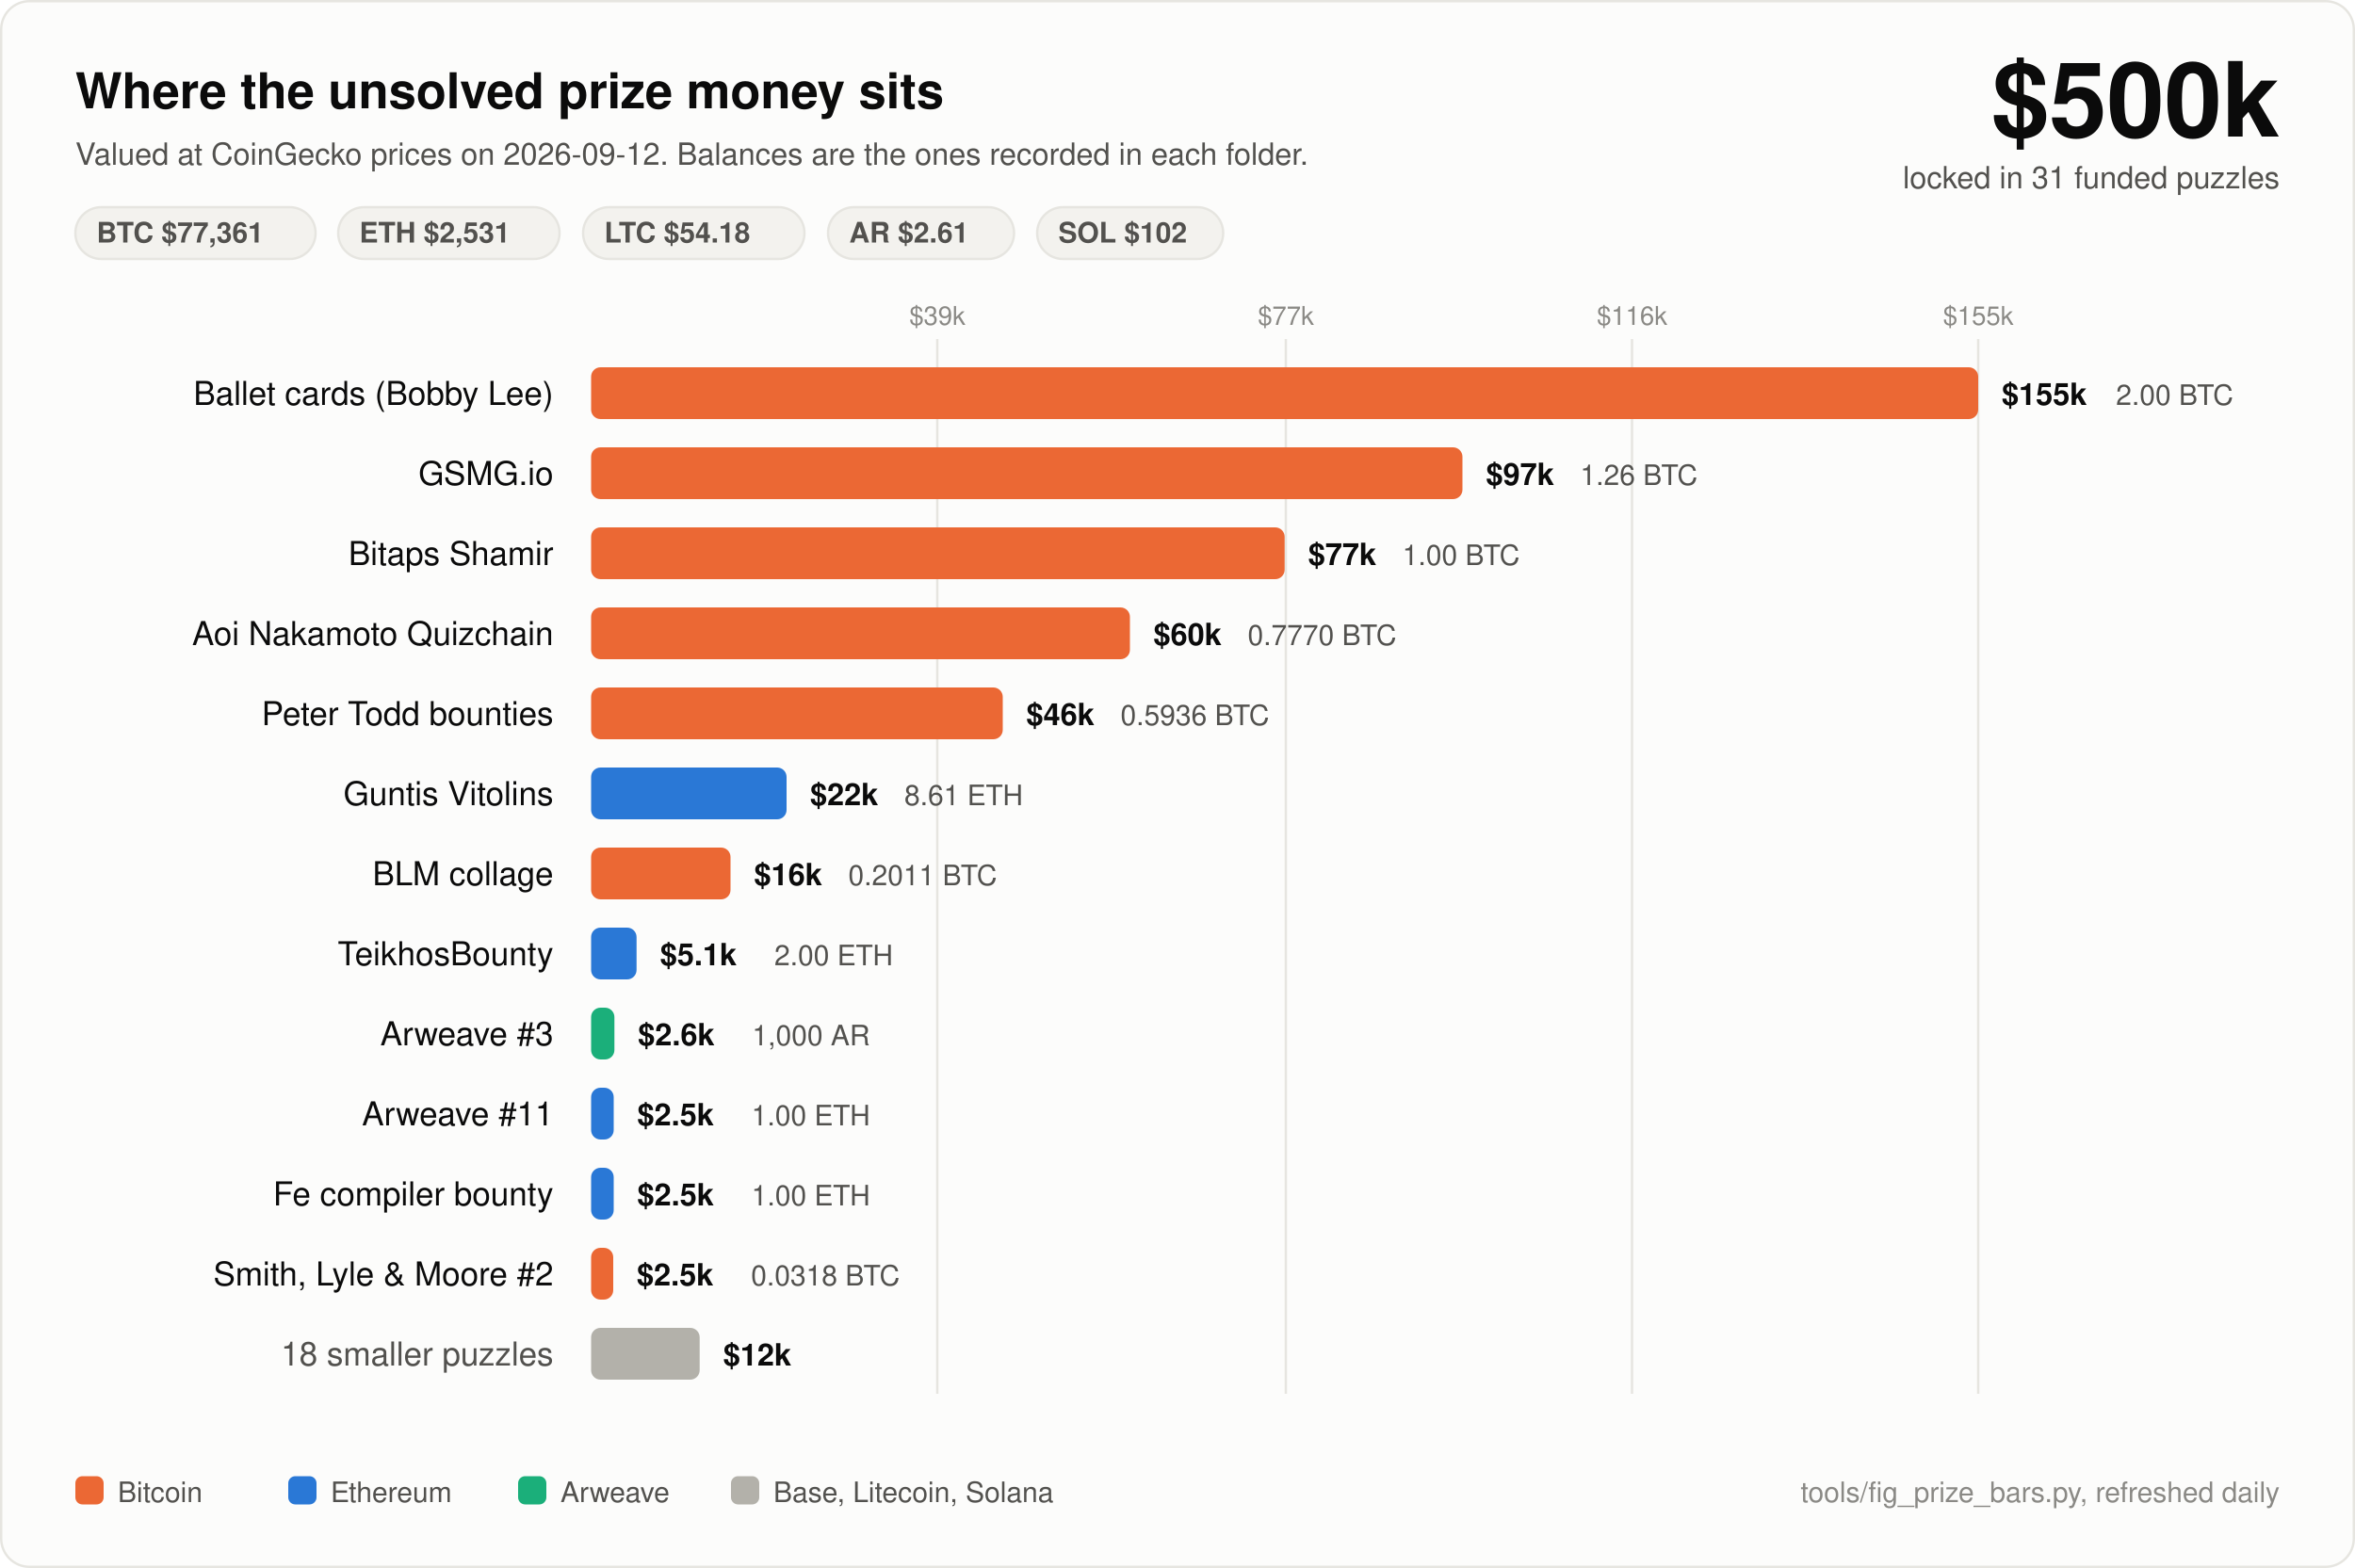
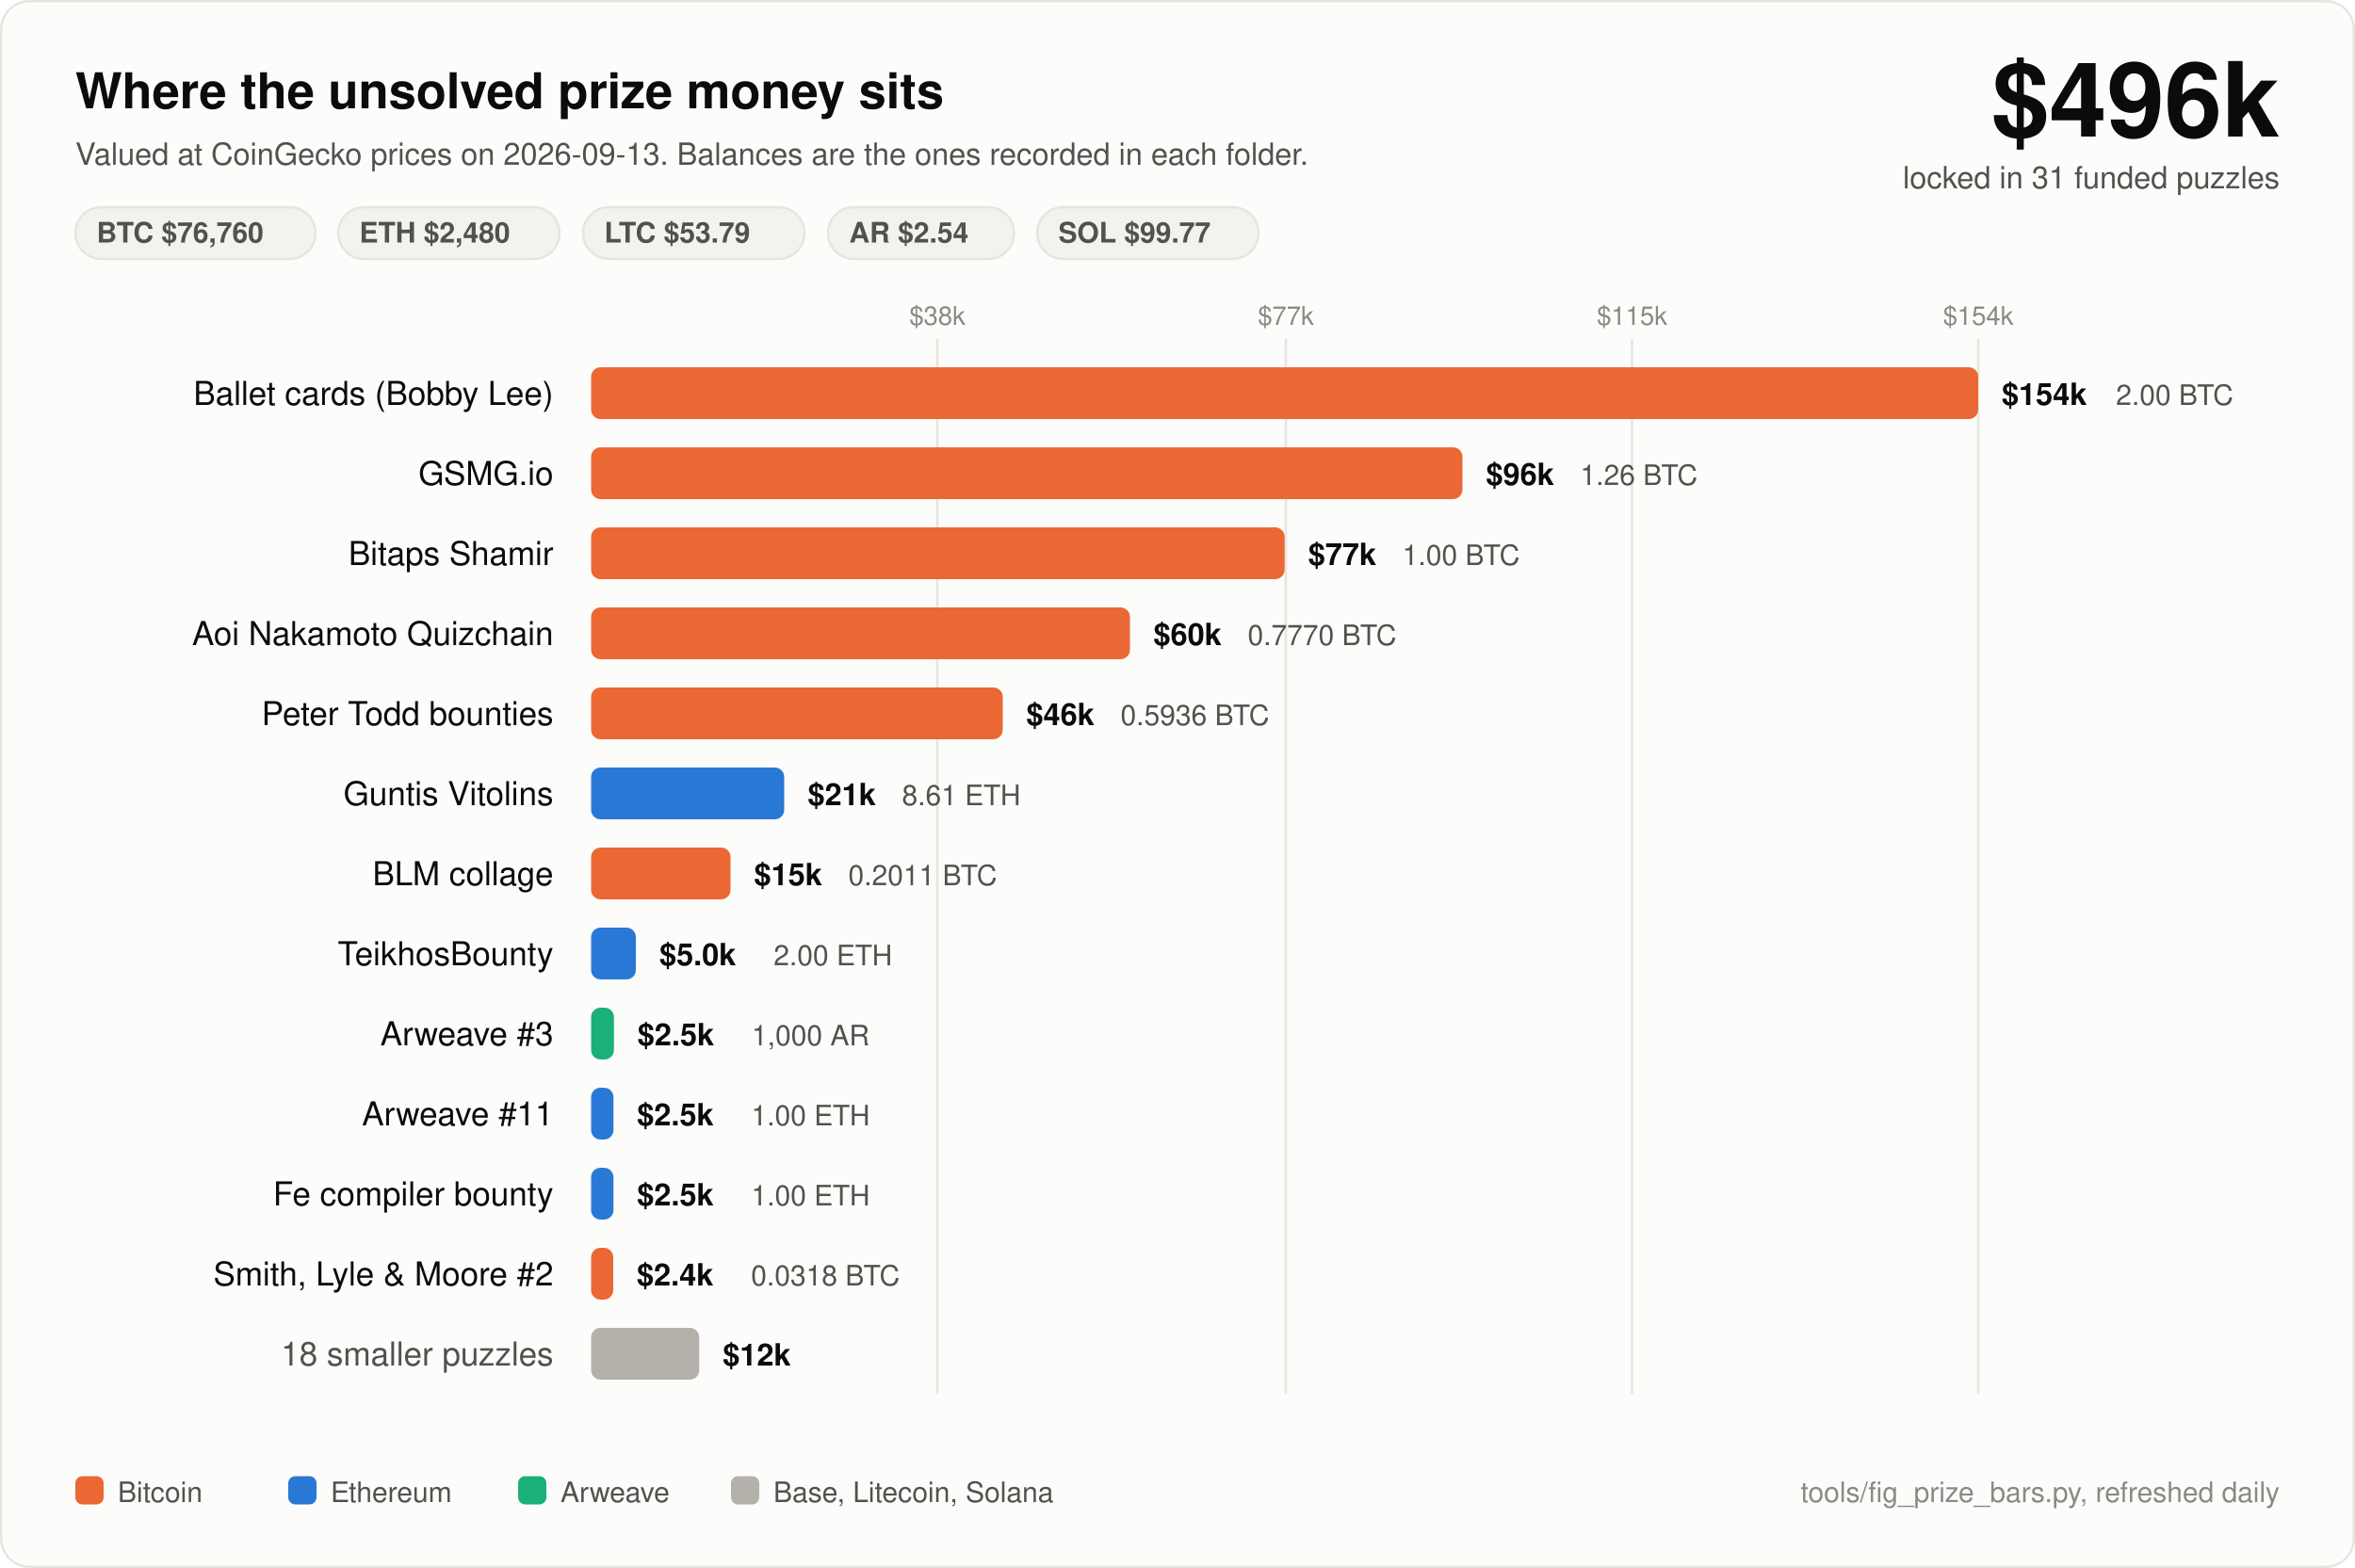
<svg xmlns="http://www.w3.org/2000/svg" width="1000" height="666" viewBox="0 0 1000 666" font-family="ui-sans-serif, -apple-system, Segoe UI, Helvetica, Arial, sans-serif">
  <rect x="0.5" y="0.5" width="999" height="665" rx="12" fill="#fcfcfb" stroke="#e6e5e0" />
  <text x="32" y="46" fill="#0b0b0b" font-size="21" font-weight="700">Where the unsolved prize money sits</text>
-   <text x="32" y="70" fill="#52514e" font-size="13">Valued at CoinGecko prices on 2026-09-12. Balances are the ones recorded in each folder.</text>
-   <text x="968" y="58" fill="#0b0b0b" font-size="44" font-weight="700" text-anchor="end">$500k</text>
+   <text x="32" y="70" fill="#52514e" font-size="13">Valued at CoinGecko prices on 2026-09-13. Balances are the ones recorded in each folder.</text>
+   <text x="968" y="58" fill="#0b0b0b" font-size="44" font-weight="700" text-anchor="end">$496k</text>
  <text x="968" y="80" fill="#52514e" font-size="13" text-anchor="end">locked in 31 funded puzzles</text>
  <rect x="32" y="88" width="102" height="22" rx="11" fill="#f3f2ee" stroke="#e6e5e0" />
-   <text x="41" y="103" fill="#52514e" font-size="12" font-weight="600">BTC $77,361</text>
+   <text x="41" y="103" fill="#52514e" font-size="12" font-weight="600">BTC $76,760</text>
  <rect x="143.6" y="88" width="94" height="22" rx="11" fill="#f3f2ee" stroke="#e6e5e0" />
-   <text x="152.6" y="103" fill="#52514e" font-size="12" font-weight="600">ETH $2,531</text>
+   <text x="152.6" y="103" fill="#52514e" font-size="12" font-weight="600">ETH $2,480</text>
  <rect x="247.6" y="88" width="94" height="22" rx="11" fill="#f3f2ee" stroke="#e6e5e0" />
-   <text x="256.6" y="103" fill="#52514e" font-size="12" font-weight="600">LTC $54.18</text>
+   <text x="256.6" y="103" fill="#52514e" font-size="12" font-weight="600">LTC $53.79</text>
  <rect x="351.6" y="88" width="79" height="22" rx="11" fill="#f3f2ee" stroke="#e6e5e0" />
-   <text x="360.6" y="103" fill="#52514e" font-size="12" font-weight="600">AR $2.61</text>
-   <rect x="440.4" y="88" width="79" height="22" rx="11" fill="#f3f2ee" stroke="#e6e5e0" />
-   <text x="449.4" y="103" fill="#52514e" font-size="12" font-weight="600">SOL $102</text>
+   <text x="360.6" y="103" fill="#52514e" font-size="12" font-weight="600">AR $2.54</text>
+   <rect x="440.4" y="88" width="94" height="22" rx="11" fill="#f3f2ee" stroke="#e6e5e0" />
+   <text x="449.4" y="103" fill="#52514e" font-size="12" font-weight="600">SOL $99.77</text>
  <line x1="398" y1="144" x2="398" y2="592" stroke="#e6e5e0" stroke-width="1" />
-   <text x="398" y="138" fill="#8a8985" font-size="11" text-anchor="middle">$39k</text>
+   <text x="398" y="138" fill="#8a8985" font-size="11" text-anchor="middle">$38k</text>
  <line x1="546" y1="144" x2="546" y2="592" stroke="#e6e5e0" stroke-width="1" />
  <text x="546" y="138" fill="#8a8985" font-size="11" text-anchor="middle">$77k</text>
  <line x1="693" y1="144" x2="693" y2="592" stroke="#e6e5e0" stroke-width="1" />
-   <text x="693" y="138" fill="#8a8985" font-size="11" text-anchor="middle">$116k</text>
+   <text x="693" y="138" fill="#8a8985" font-size="11" text-anchor="middle">$115k</text>
  <line x1="840" y1="144" x2="840" y2="592" stroke="#e6e5e0" stroke-width="1" />
-   <text x="840" y="138" fill="#8a8985" font-size="11" text-anchor="middle">$155k</text>
+   <text x="840" y="138" fill="#8a8985" font-size="11" text-anchor="middle">$154k</text>
  <text x="235" y="172" fill="#0b0b0b" font-size="14" text-anchor="end">Ballet cards (Bobby Lee)</text>
  <rect x="251" y="156" width="589.0" height="22" rx="4" fill="#eb6834" />
-   <text x="850.0" y="172" fill="#0b0b0b" font-size="13" font-weight="600">$155k</text>
+   <text x="850.0" y="172" fill="#0b0b0b" font-size="13" font-weight="600">$154k</text>
  <text x="898.5" y="172" fill="#52514e" font-size="12">2.00 BTC</text>
  <text x="235" y="206" fill="#0b0b0b" font-size="14" text-anchor="end">GSMG.io</text>
  <rect x="251" y="190" width="370.0" height="22" rx="4" fill="#eb6834" />
-   <text x="631.0" y="206" fill="#0b0b0b" font-size="13" font-weight="600">$97k</text>
+   <text x="631.0" y="206" fill="#0b0b0b" font-size="13" font-weight="600">$96k</text>
  <text x="671.0" y="206" fill="#52514e" font-size="12">1.26 BTC</text>
  <text x="235" y="240" fill="#0b0b0b" font-size="14" text-anchor="end">Bitaps Shamir</text>
  <rect x="251" y="224" width="294.5" height="22" rx="4" fill="#eb6834" />
  <text x="555.5" y="240" fill="#0b0b0b" font-size="13" font-weight="600">$77k</text>
  <text x="595.5" y="240" fill="#52514e" font-size="12">1.00 BTC</text>
  <text x="235" y="274" fill="#0b0b0b" font-size="14" text-anchor="end">Aoi Nakamoto Quizchain</text>
  <rect x="251" y="258" width="228.8" height="22" rx="4" fill="#eb6834" />
  <text x="489.8" y="274" fill="#0b0b0b" font-size="13" font-weight="600">$60k</text>
  <text x="529.8" y="274" fill="#52514e" font-size="12">0.7770 BTC</text>
  <text x="235" y="308" fill="#0b0b0b" font-size="14" text-anchor="end">Peter Todd bounties</text>
  <rect x="251" y="292" width="174.8" height="22" rx="4" fill="#eb6834" />
  <text x="435.8" y="308" fill="#0b0b0b" font-size="13" font-weight="600">$46k</text>
  <text x="475.8" y="308" fill="#52514e" font-size="12">0.5936 BTC</text>
  <text x="235" y="342" fill="#0b0b0b" font-size="14" text-anchor="end">Guntis Vitolins</text>
-   <rect x="251" y="326" width="83.0" height="22" rx="4" fill="#2a78d6" />
-   <text x="344.0" y="342" fill="#0b0b0b" font-size="13" font-weight="600">$22k</text>
-   <text x="384.0" y="342" fill="#52514e" font-size="12">8.61 ETH</text>
+   <rect x="251" y="326" width="82.0" height="22" rx="4" fill="#2a78d6" />
+   <text x="343.0" y="342" fill="#0b0b0b" font-size="13" font-weight="600">$21k</text>
+   <text x="383.0" y="342" fill="#52514e" font-size="12">8.61 ETH</text>
  <text x="235" y="376" fill="#0b0b0b" font-size="14" text-anchor="end">BLM collage</text>
  <rect x="251" y="360" width="59.2" height="22" rx="4" fill="#eb6834" />
-   <text x="320.2" y="376" fill="#0b0b0b" font-size="13" font-weight="600">$16k</text>
+   <text x="320.2" y="376" fill="#0b0b0b" font-size="13" font-weight="600">$15k</text>
  <text x="360.2" y="376" fill="#52514e" font-size="12">0.2011 BTC</text>
  <text x="235" y="410" fill="#0b0b0b" font-size="14" text-anchor="end">TeikhosBounty</text>
-   <rect x="251" y="394" width="19.3" height="22" rx="4" fill="#2a78d6" />
-   <text x="280.3" y="410" fill="#0b0b0b" font-size="13" font-weight="600">$5.1k</text>
-   <text x="328.8" y="410" fill="#52514e" font-size="12">2.00 ETH</text>
+   <rect x="251" y="394" width="19.0" height="22" rx="4" fill="#2a78d6" />
+   <text x="280.0" y="410" fill="#0b0b0b" font-size="13" font-weight="600">$5.0k</text>
+   <text x="328.5" y="410" fill="#52514e" font-size="12">2.00 ETH</text>
  <text x="235" y="444" fill="#0b0b0b" font-size="14" text-anchor="end">Arweave #3</text>
-   <rect x="251" y="428" width="9.9" height="22" rx="4" fill="#1baf7a" />
-   <text x="270.9" y="444" fill="#0b0b0b" font-size="13" font-weight="600">$2.6k</text>
-   <text x="319.4" y="444" fill="#52514e" font-size="12">1,000 AR</text>
+   <rect x="251" y="428" width="9.7" height="22" rx="4" fill="#1baf7a" />
+   <text x="270.7" y="444" fill="#0b0b0b" font-size="13" font-weight="600">$2.5k</text>
+   <text x="319.2" y="444" fill="#52514e" font-size="12">1,000 AR</text>
  <text x="235" y="478" fill="#0b0b0b" font-size="14" text-anchor="end">Arweave #11</text>
-   <rect x="251" y="462" width="9.6" height="22" rx="4" fill="#2a78d6" />
-   <text x="270.6" y="478" fill="#0b0b0b" font-size="13" font-weight="600">$2.5k</text>
-   <text x="319.1" y="478" fill="#52514e" font-size="12">1.00 ETH</text>
+   <rect x="251" y="462" width="9.5" height="22" rx="4" fill="#2a78d6" />
+   <text x="270.5" y="478" fill="#0b0b0b" font-size="13" font-weight="600">$2.5k</text>
+   <text x="319.0" y="478" fill="#52514e" font-size="12">1.00 ETH</text>
  <text x="235" y="512" fill="#0b0b0b" font-size="14" text-anchor="end">Fe compiler bounty</text>
-   <rect x="251" y="496" width="9.6" height="22" rx="4" fill="#2a78d6" />
-   <text x="270.6" y="512" fill="#0b0b0b" font-size="13" font-weight="600">$2.5k</text>
-   <text x="319.1" y="512" fill="#52514e" font-size="12">1.00 ETH</text>
+   <rect x="251" y="496" width="9.5" height="22" rx="4" fill="#2a78d6" />
+   <text x="270.5" y="512" fill="#0b0b0b" font-size="13" font-weight="600">$2.5k</text>
+   <text x="319.0" y="512" fill="#52514e" font-size="12">1.00 ETH</text>
  <text x="235" y="546" fill="#0b0b0b" font-size="14" text-anchor="end">Smith, Lyle &amp; Moore #2</text>
  <rect x="251" y="530" width="9.4" height="22" rx="4" fill="#eb6834" />
-   <text x="270.4" y="546" fill="#0b0b0b" font-size="13" font-weight="600">$2.5k</text>
+   <text x="270.4" y="546" fill="#0b0b0b" font-size="13" font-weight="600">$2.4k</text>
  <text x="318.9" y="546" fill="#52514e" font-size="12">0.0318 BTC</text>
  <text x="235" y="580" fill="#52514e" font-size="14" text-anchor="end">18 smaller puzzles</text>
-   <rect x="251" y="564" width="46.1" height="22" rx="4" fill="#b3b1aa" />
-   <text x="307.1" y="580" fill="#0b0b0b" font-size="13" font-weight="600">$12k</text>
+   <rect x="251" y="564" width="45.9" height="22" rx="4" fill="#b3b1aa" />
+   <text x="306.9" y="580" fill="#0b0b0b" font-size="13" font-weight="600">$12k</text>
  <rect x="32" y="627" width="12" height="12" rx="3" fill="#eb6834" />
  <text x="50" y="638" fill="#52514e" font-size="12">Bitcoin</text>
  <rect x="122.4" y="627" width="12" height="12" rx="3" fill="#2a78d6" />
  <text x="140.4" y="638" fill="#52514e" font-size="12">Ethereum</text>
  <rect x="220.0" y="627" width="12" height="12" rx="3" fill="#1baf7a" />
  <text x="238.0" y="638" fill="#52514e" font-size="12">Arweave</text>
  <rect x="310.4" y="627" width="12" height="12" rx="3" fill="#b3b1aa" />
  <text x="328.4" y="638" fill="#52514e" font-size="12">Base, Litecoin, Solana</text>
  <text x="968" y="638" fill="#8a8985" font-size="12" text-anchor="end">tools/fig_prize_bars.py, refreshed daily</text>
</svg>
